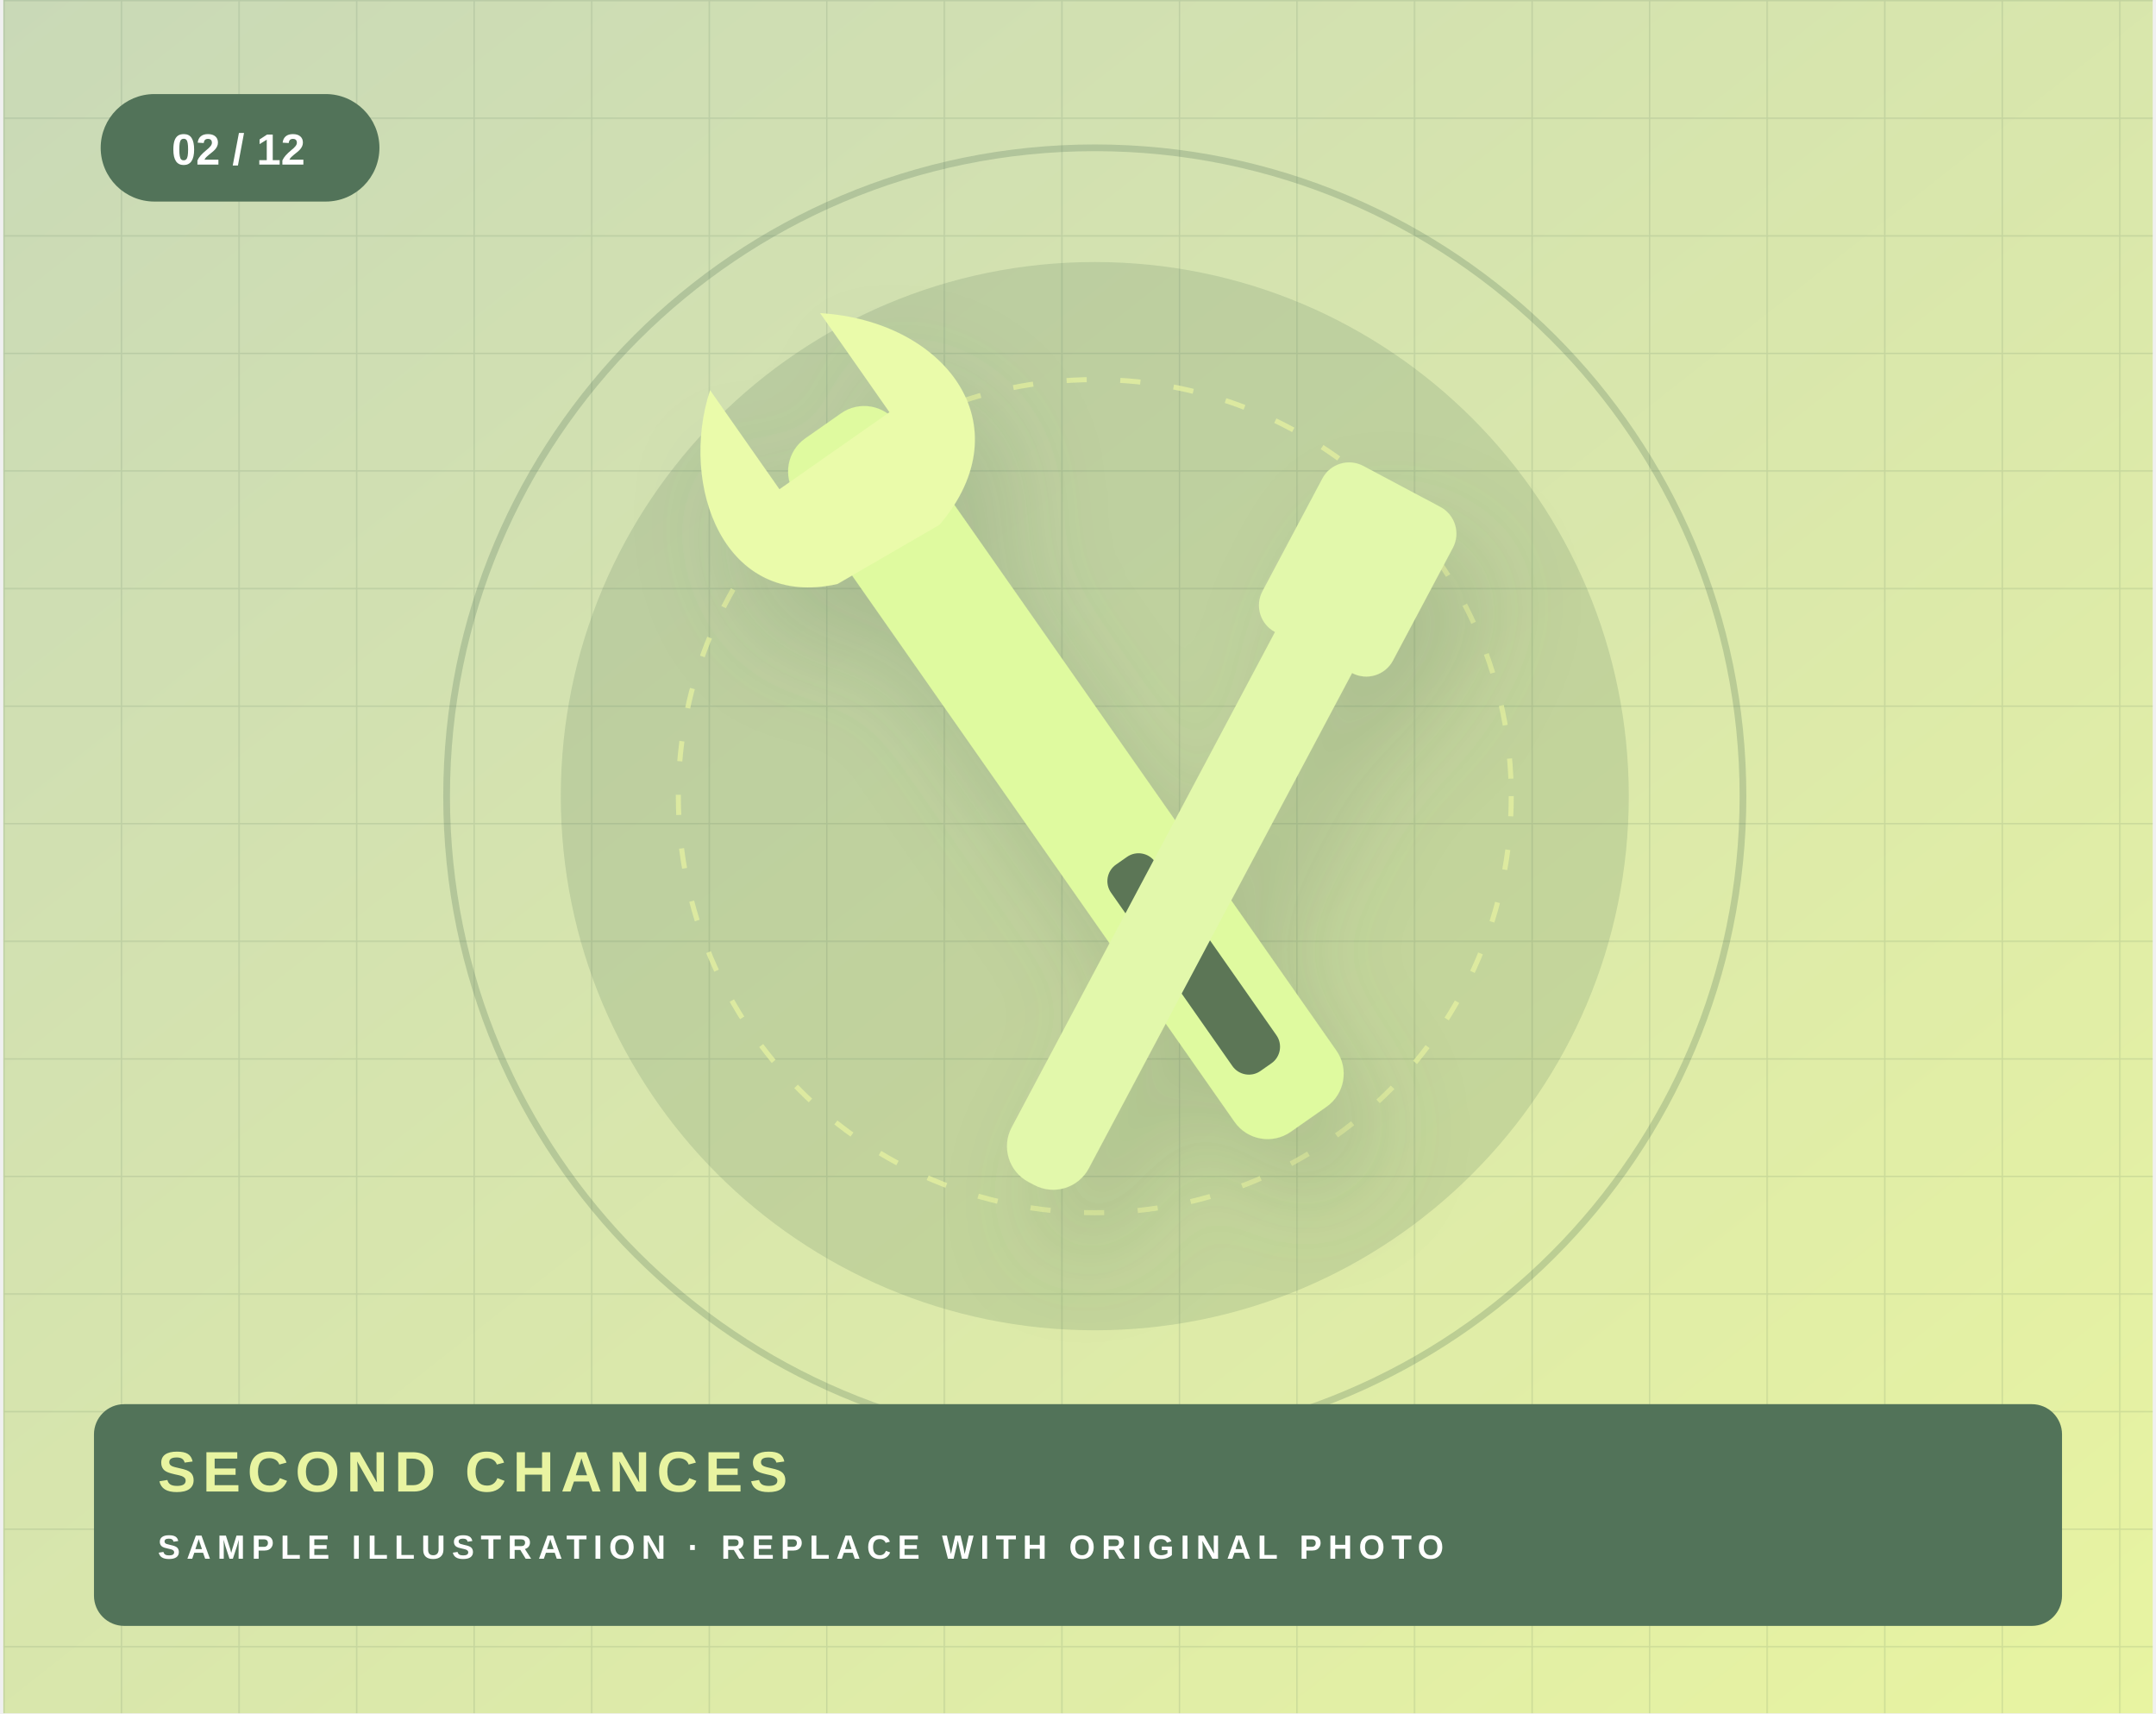
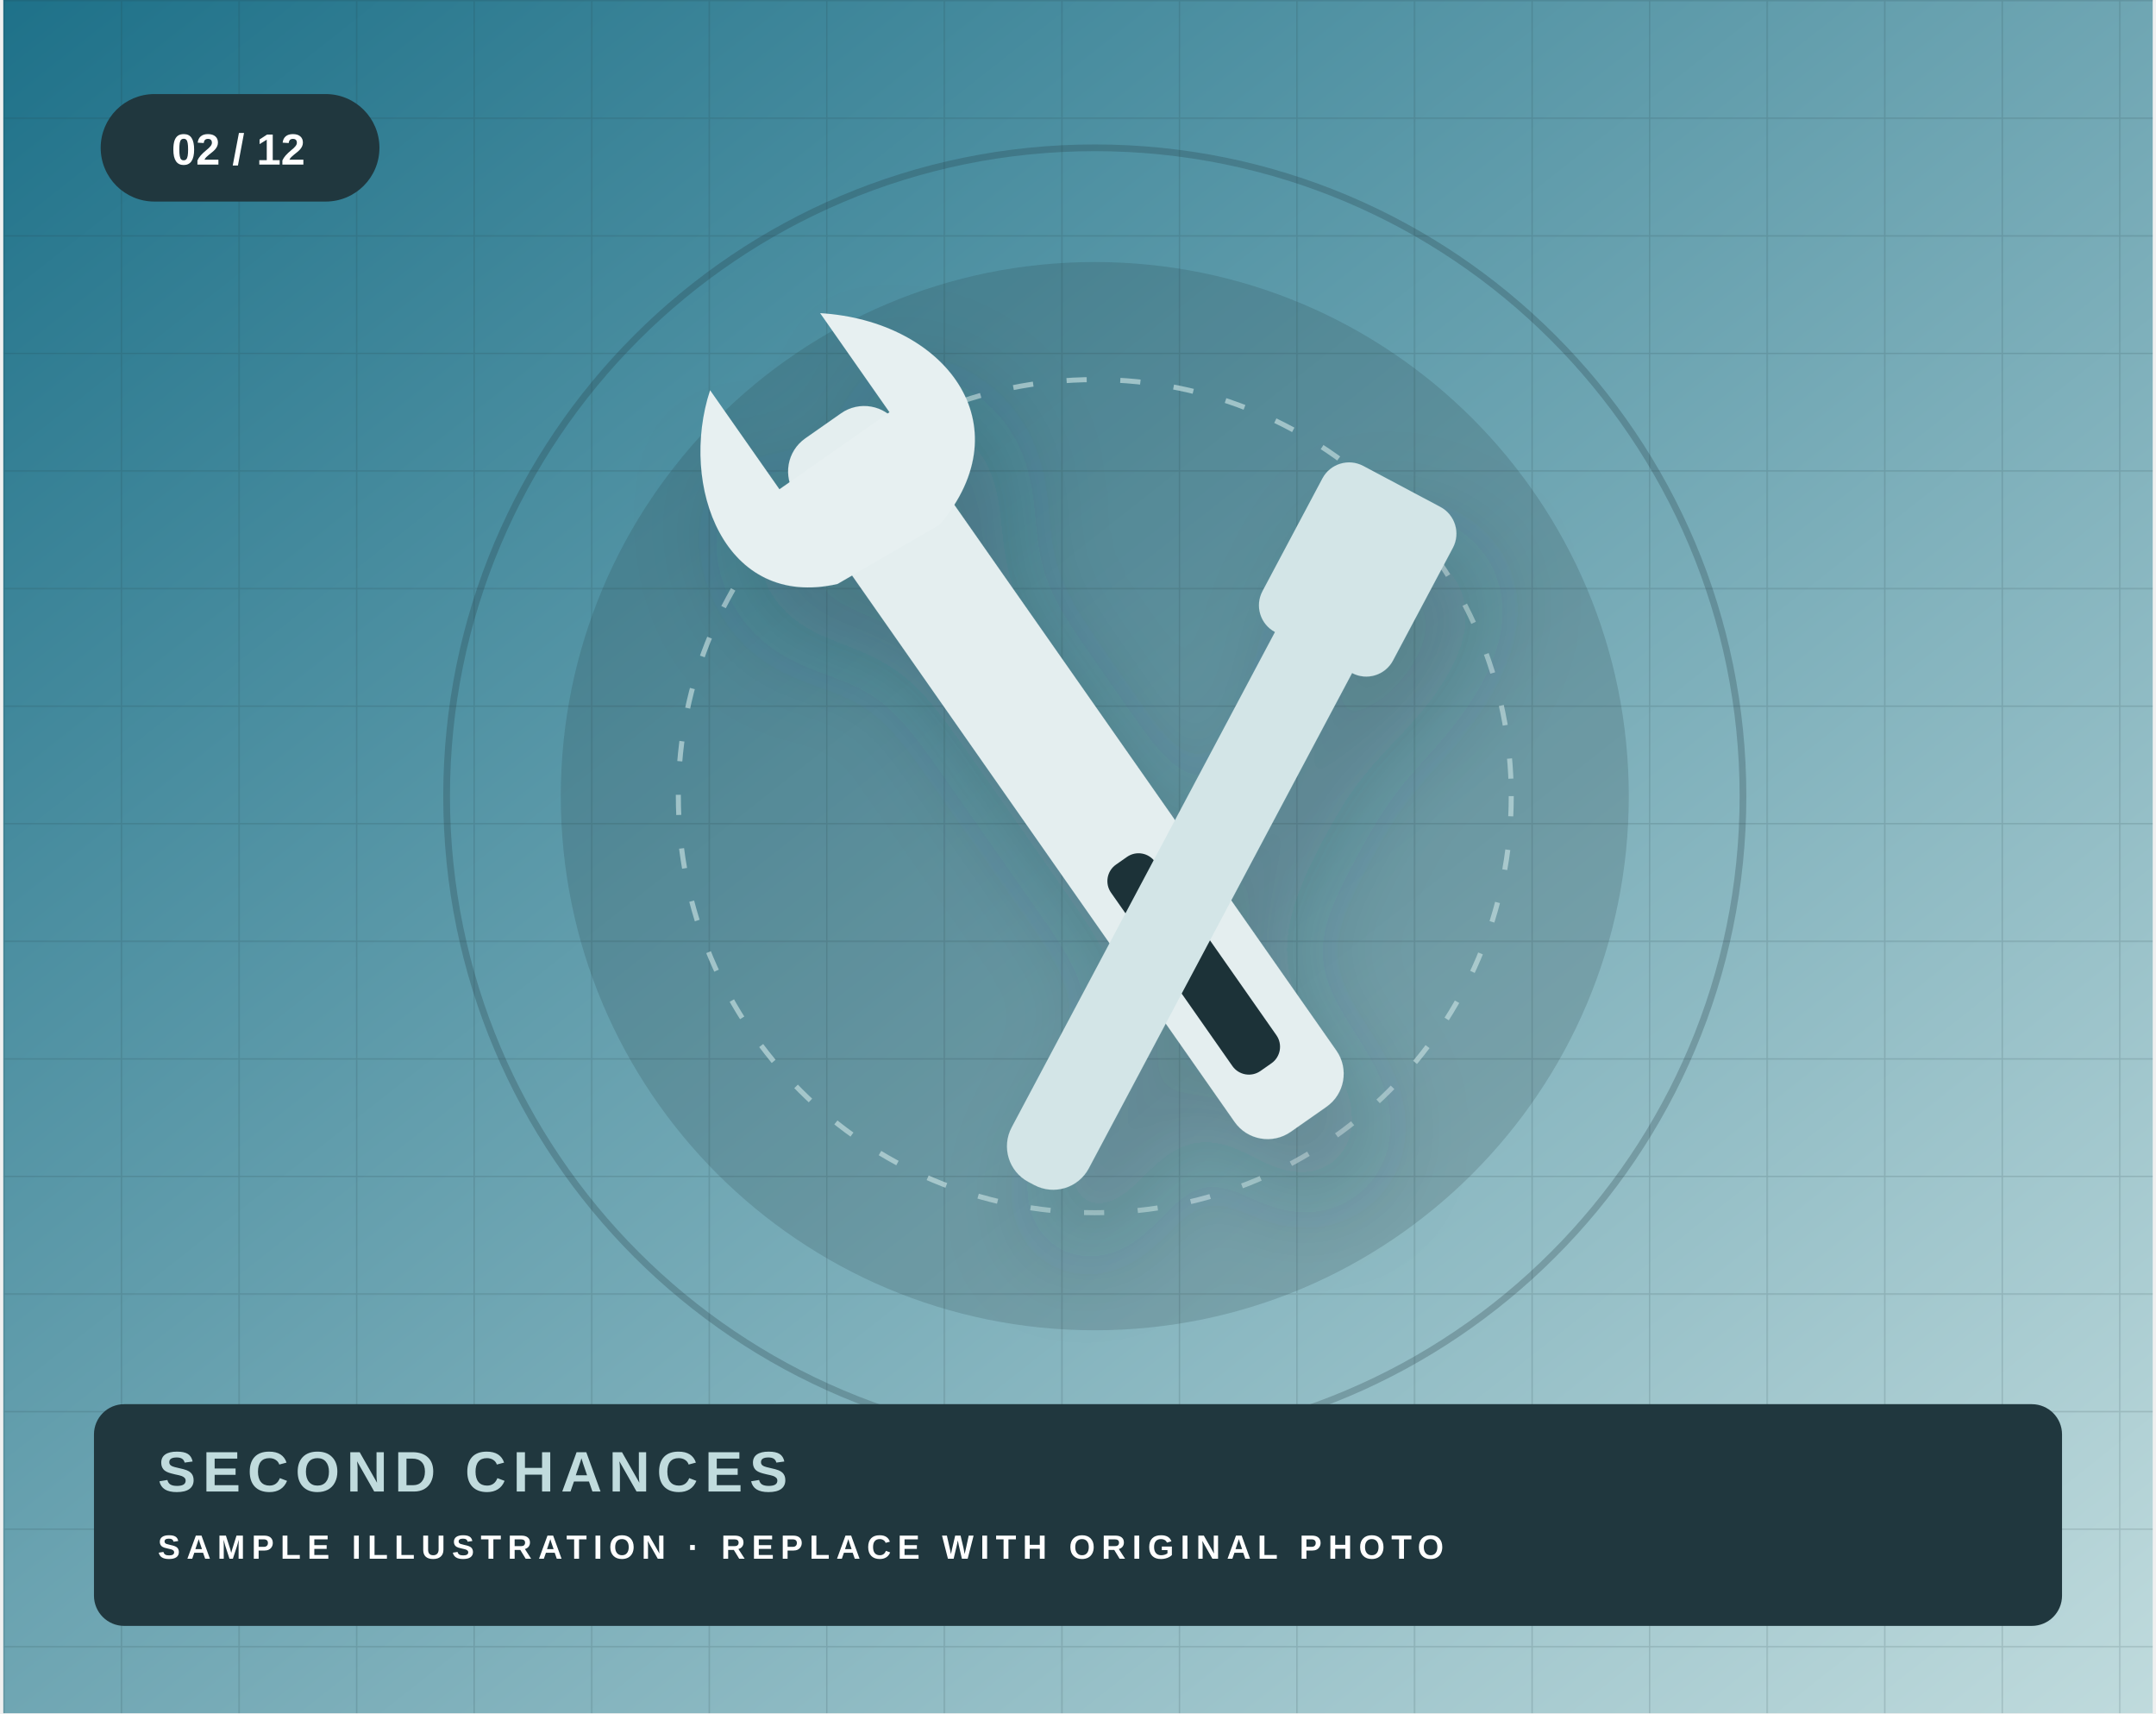
<svg xmlns="http://www.w3.org/2000/svg" width="900" height="715" viewBox="0 0 640 510" role="img" aria-label="Sample illustration 2: SECOND CHANCES">
  <defs>
    <pattern id="grid" width="35" height="35" patternUnits="userSpaceOnUse">
-       <path d="M35 0H0V35" fill="none" stroke="#527359" stroke-width=".8" opacity=".16" />
+       <path d="M35 0H0V35" fill="none" stroke="#20373e" stroke-width=".8" opacity=".16" />
    </pattern>
    <linearGradient id="bg" x1="0" x2="1" y1="0" y2="1">
-       <stop stop-color="#c9d9b7" />
-       <stop offset="1" stop-color="#e8f4a1" />
+       <stop stop-color="#1e7189" />
+       <stop offset="1" stop-color="#c0dbdd" />
    </linearGradient>
    <filter id="s">
-       <feDropShadow dx="10" dy="18" stdDeviation="15" flood-color="#527359" flood-opacity=".21" />
+       <feDropShadow dx="10" dy="18" stdDeviation="15" flood-color="#20373e" flood-opacity=".21" />
    </filter>
  </defs>
  <rect width="640" height="510" fill="url(#bg)" />
  <rect width="640" height="510" fill="url(#grid)" />
-   <circle cx="325" cy="237" r="193" stroke="#527359" stroke-opacity=".25" stroke-width="2" fill="none" />
-   <circle cx="325" cy="237" r="159" fill="#527359" opacity=".18" />
-   <circle cx="325" cy="237" r="124" fill="none" stroke="#e8f4a1" stroke-width="1.5" stroke-dasharray="6 10" opacity=".7" />
+   <circle cx="325" cy="237" r="193" stroke="#20373e" stroke-opacity=".25" stroke-width="2" fill="none" />
+   <circle cx="325" cy="237" r="159" fill="#20373e" opacity=".18" />
+   <circle cx="325" cy="237" r="124" fill="none" stroke="#c0dbdd" stroke-width="1.5" stroke-dasharray="6 10" opacity=".7" />
  <g filter="url(#s)">
    <g transform="rotate(-35 320 236)">
-       <rect x="302" y="103" width="37" height="252" rx="12" fill="#dffa9f" />
-       <path d="M297 144C265 131 275 93 299 75v36h40V75c29 23 31 62-7 72" fill="#eafbaa" />
-       <rect x="311" y="260" width="16" height="75" rx="6" fill="#5b7657" />
+       <rect x="302" y="103" width="37" height="252" rx="12" fill="#e4eeef" />
+       <path d="M297 144C265 131 275 93 299 75v36h40V75c29 23 31 62-7 72" fill="#e7f0f1" />
+       <rect x="311" y="260" width="16" height="75" rx="6" fill="#1d3339" />
    </g>
    <g transform="rotate(28 353 230)">
-       <rect x="356" y="148" width="26" height="212" rx="12" fill="#e2f8ab" />
-       <rect x="347" y="125" width="44" height="56" rx="9" fill="#e2f8ab" />
+       <rect x="356" y="148" width="26" height="212" rx="12" fill="#d3e5e7" />
+       <rect x="347" y="125" width="44" height="56" rx="9" fill="#d3e5e7" />
    </g>
  </g>
-   <rect x="29" y="28" width="83" height="32" rx="16" fill="#527359" />
+   <rect x="29" y="28" width="83" height="32" rx="16" fill="#20373e" />
  <text x="70" y="49" text-anchor="middle" font-family="Arial,sans-serif" font-size="13" font-weight="bold" fill="white">02 / 12</text>
-   <rect x="27" y="418" width="586" height="66" rx="9" fill="#527359" />
-   <text x="46" y="444" font-family="Arial,sans-serif" font-weight="bold" font-size="17" letter-spacing="2" fill="#e8f4a1">SECOND CHANCES</text>
+   <rect x="27" y="418" width="586" height="66" rx="9" fill="#20373e" />
+   <text x="46" y="444" font-family="Arial,sans-serif" font-weight="bold" font-size="17" letter-spacing="2" fill="#c0dbdd">SECOND CHANCES</text>
  <text x="46" y="464" font-family="Arial,sans-serif" font-size="10" letter-spacing="1.9" font-weight="bold" fill="white">SAMPLE ILLUSTRATION · REPLACE WITH ORIGINAL PHOTO</text>
</svg>
